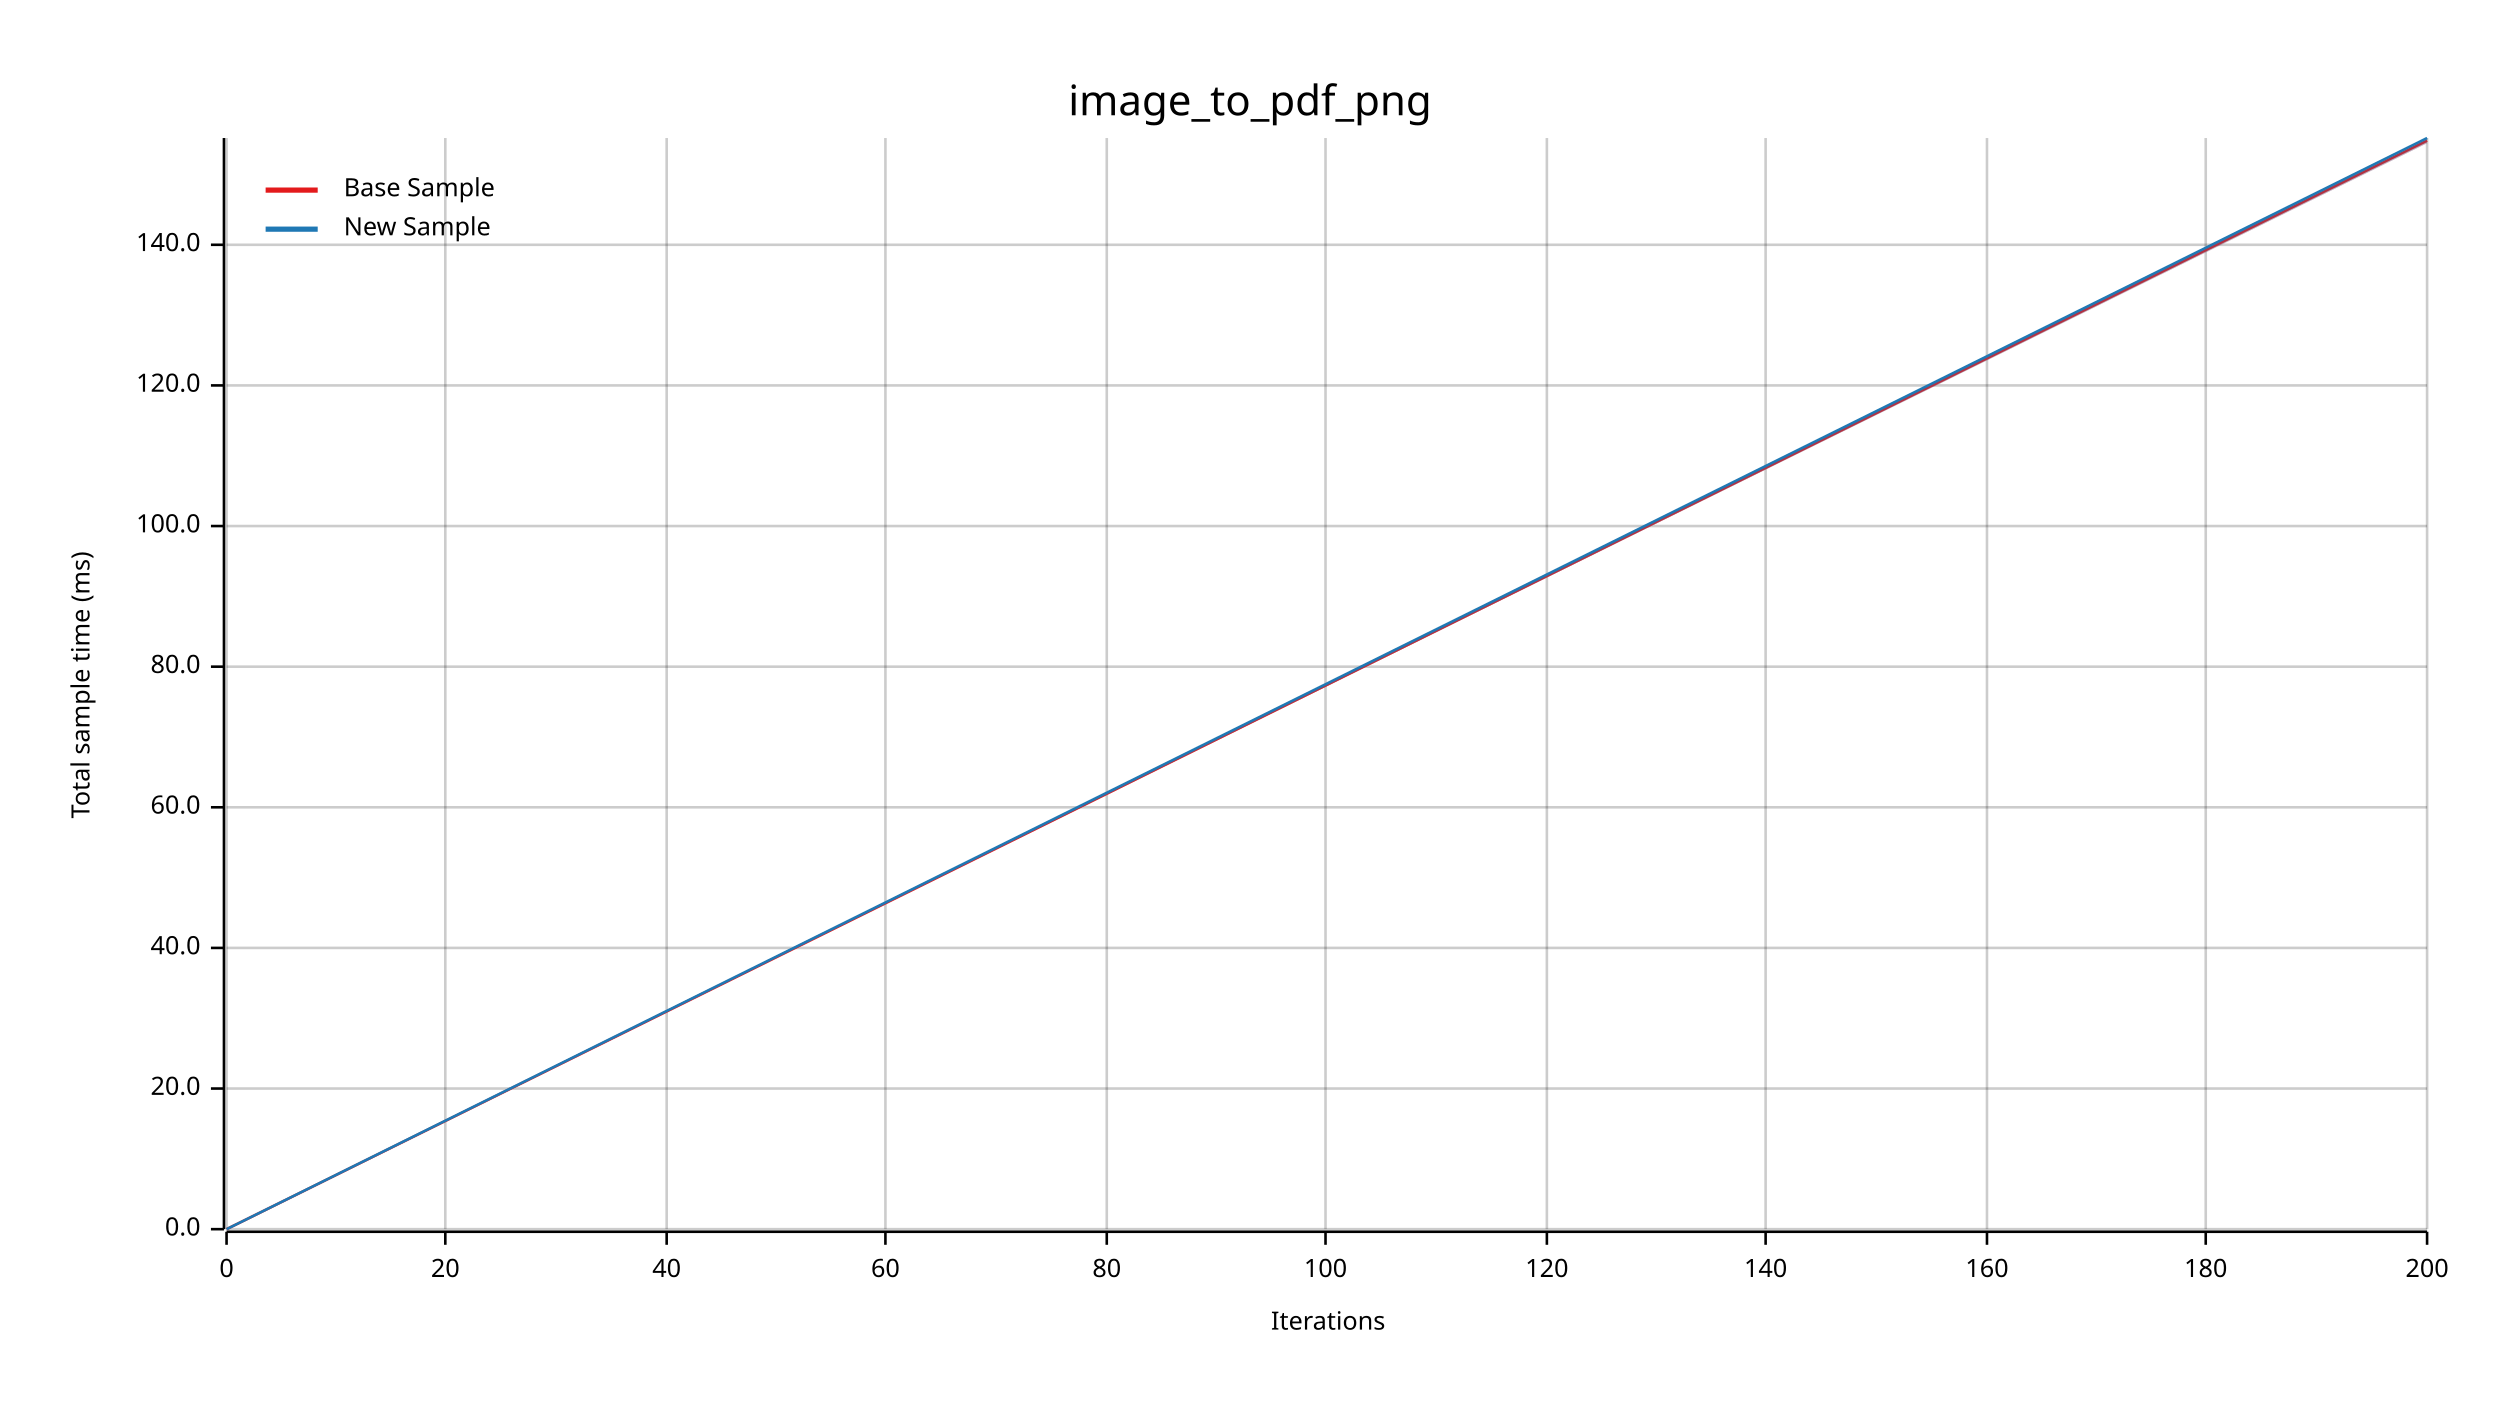
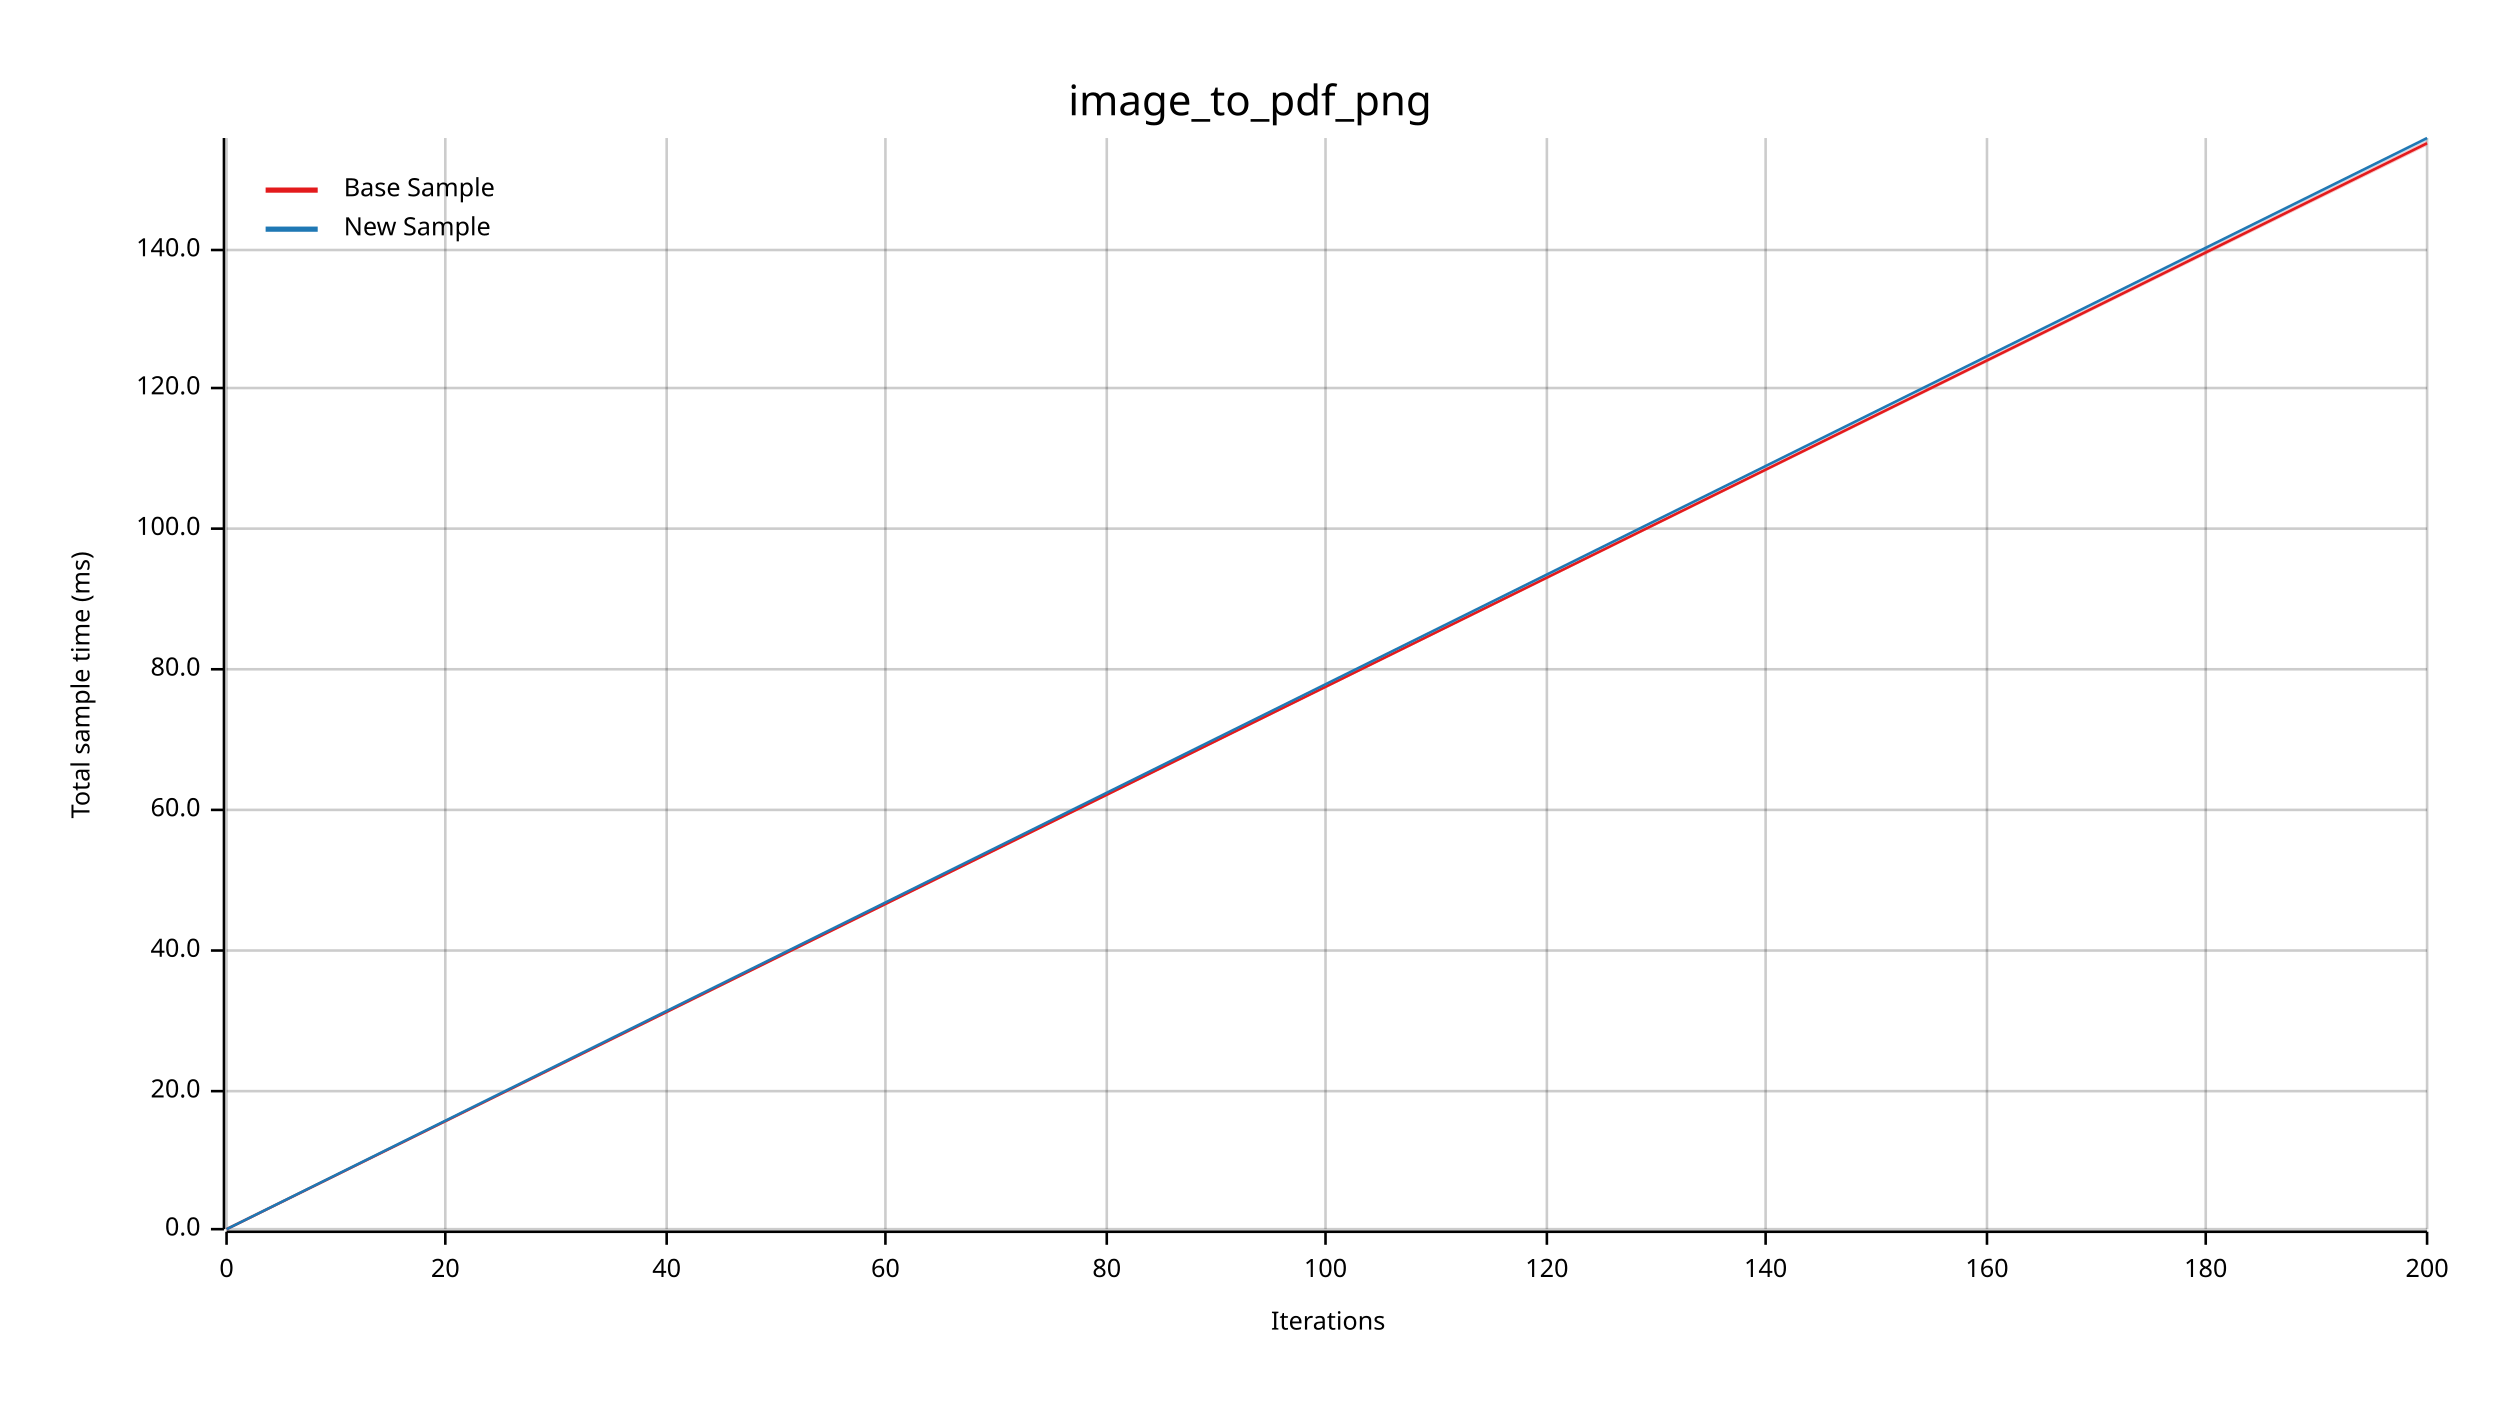
<svg xmlns="http://www.w3.org/2000/svg" width="960" height="540" viewBox="0 0 960 540">
  <text x="480" y="32" dy="0.76em" text-anchor="middle" font-family="sans-serif" font-size="16.129" opacity="1" fill="#000000">
image_to_pdf_png
</text>
  <text x="27" y="263" dy="0.76em" text-anchor="middle" font-family="sans-serif" font-size="9.677" opacity="1" fill="#000000" transform="rotate(270, 27, 263)">
Total sample time (ms)
</text>
  <text x="510" y="513" dy="-0.5ex" text-anchor="middle" font-family="sans-serif" font-size="9.677" opacity="1" fill="#000000">
Iterations
</text>
  <line opacity="0.2" stroke="#000000" stroke-width="1" x1="87" y1="472" x2="87" y2="53" />
  <line opacity="0.2" stroke="#000000" stroke-width="1" x1="171" y1="472" x2="171" y2="53" />
  <line opacity="0.2" stroke="#000000" stroke-width="1" x1="256" y1="472" x2="256" y2="53" />
  <line opacity="0.2" stroke="#000000" stroke-width="1" x1="340" y1="472" x2="340" y2="53" />
  <line opacity="0.2" stroke="#000000" stroke-width="1" x1="425" y1="472" x2="425" y2="53" />
  <line opacity="0.2" stroke="#000000" stroke-width="1" x1="509" y1="472" x2="509" y2="53" />
  <line opacity="0.2" stroke="#000000" stroke-width="1" x1="594" y1="472" x2="594" y2="53" />
  <line opacity="0.2" stroke="#000000" stroke-width="1" x1="678" y1="472" x2="678" y2="53" />
  <line opacity="0.2" stroke="#000000" stroke-width="1" x1="763" y1="472" x2="763" y2="53" />
  <line opacity="0.2" stroke="#000000" stroke-width="1" x1="847" y1="472" x2="847" y2="53" />
  <line opacity="0.2" stroke="#000000" stroke-width="1" x1="932" y1="472" x2="932" y2="53" />
  <line opacity="0.2" stroke="#000000" stroke-width="1" x1="87" y1="472" x2="932" y2="472" />
-   <line opacity="0.2" stroke="#000000" stroke-width="1" x1="87" y1="418" x2="932" y2="418" />
-   <line opacity="0.2" stroke="#000000" stroke-width="1" x1="87" y1="364" x2="932" y2="364" />
-   <line opacity="0.2" stroke="#000000" stroke-width="1" x1="87" y1="310" x2="932" y2="310" />
-   <line opacity="0.2" stroke="#000000" stroke-width="1" x1="87" y1="256" x2="932" y2="256" />
-   <line opacity="0.2" stroke="#000000" stroke-width="1" x1="87" y1="202" x2="932" y2="202" />
-   <line opacity="0.2" stroke="#000000" stroke-width="1" x1="87" y1="148" x2="932" y2="148" />
-   <line opacity="0.2" stroke="#000000" stroke-width="1" x1="87" y1="94" x2="932" y2="94" />
+   <line opacity="0.2" stroke="#000000" stroke-width="1" x1="87" y1="419" x2="932" y2="419" />
+   <line opacity="0.2" stroke="#000000" stroke-width="1" x1="87" y1="365" x2="932" y2="365" />
+   <line opacity="0.2" stroke="#000000" stroke-width="1" x1="87" y1="311" x2="932" y2="311" />
+   <line opacity="0.2" stroke="#000000" stroke-width="1" x1="87" y1="257" x2="932" y2="257" />
+   <line opacity="0.2" stroke="#000000" stroke-width="1" x1="87" y1="203" x2="932" y2="203" />
+   <line opacity="0.2" stroke="#000000" stroke-width="1" x1="87" y1="149" x2="932" y2="149" />
+   <line opacity="0.2" stroke="#000000" stroke-width="1" x1="87" y1="96" x2="932" y2="96" />
  <polyline fill="none" opacity="1" stroke="#000000" stroke-width="1" points="86,53 86,472 " />
  <text x="77" y="472" dy="0.5ex" text-anchor="end" font-family="sans-serif" font-size="9.677" opacity="1" fill="#000000">
0.0
</text>
  <polyline fill="none" opacity="1" stroke="#000000" stroke-width="1" points="81,472 86,472 " />
-   <text x="77" y="418" dy="0.5ex" text-anchor="end" font-family="sans-serif" font-size="9.677" opacity="1" fill="#000000">
+   <text x="77" y="419" dy="0.5ex" text-anchor="end" font-family="sans-serif" font-size="9.677" opacity="1" fill="#000000">
20.0
</text>
-   <polyline fill="none" opacity="1" stroke="#000000" stroke-width="1" points="81,418 86,418 " />
-   <text x="77" y="364" dy="0.5ex" text-anchor="end" font-family="sans-serif" font-size="9.677" opacity="1" fill="#000000">
+   <polyline fill="none" opacity="1" stroke="#000000" stroke-width="1" points="81,419 86,419 " />
+   <text x="77" y="365" dy="0.5ex" text-anchor="end" font-family="sans-serif" font-size="9.677" opacity="1" fill="#000000">
40.0
</text>
-   <polyline fill="none" opacity="1" stroke="#000000" stroke-width="1" points="81,364 86,364 " />
-   <text x="77" y="310" dy="0.5ex" text-anchor="end" font-family="sans-serif" font-size="9.677" opacity="1" fill="#000000">
+   <polyline fill="none" opacity="1" stroke="#000000" stroke-width="1" points="81,365 86,365 " />
+   <text x="77" y="311" dy="0.5ex" text-anchor="end" font-family="sans-serif" font-size="9.677" opacity="1" fill="#000000">
60.0
</text>
-   <polyline fill="none" opacity="1" stroke="#000000" stroke-width="1" points="81,310 86,310 " />
-   <text x="77" y="256" dy="0.5ex" text-anchor="end" font-family="sans-serif" font-size="9.677" opacity="1" fill="#000000">
+   <polyline fill="none" opacity="1" stroke="#000000" stroke-width="1" points="81,311 86,311 " />
+   <text x="77" y="257" dy="0.5ex" text-anchor="end" font-family="sans-serif" font-size="9.677" opacity="1" fill="#000000">
80.0
</text>
-   <polyline fill="none" opacity="1" stroke="#000000" stroke-width="1" points="81,256 86,256 " />
-   <text x="77" y="202" dy="0.5ex" text-anchor="end" font-family="sans-serif" font-size="9.677" opacity="1" fill="#000000">
+   <polyline fill="none" opacity="1" stroke="#000000" stroke-width="1" points="81,257 86,257 " />
+   <text x="77" y="203" dy="0.5ex" text-anchor="end" font-family="sans-serif" font-size="9.677" opacity="1" fill="#000000">
100.0
</text>
-   <polyline fill="none" opacity="1" stroke="#000000" stroke-width="1" points="81,202 86,202 " />
-   <text x="77" y="148" dy="0.5ex" text-anchor="end" font-family="sans-serif" font-size="9.677" opacity="1" fill="#000000">
+   <polyline fill="none" opacity="1" stroke="#000000" stroke-width="1" points="81,203 86,203 " />
+   <text x="77" y="149" dy="0.5ex" text-anchor="end" font-family="sans-serif" font-size="9.677" opacity="1" fill="#000000">
120.0
</text>
-   <polyline fill="none" opacity="1" stroke="#000000" stroke-width="1" points="81,148 86,148 " />
-   <text x="77" y="94" dy="0.5ex" text-anchor="end" font-family="sans-serif" font-size="9.677" opacity="1" fill="#000000">
+   <polyline fill="none" opacity="1" stroke="#000000" stroke-width="1" points="81,149 86,149 " />
+   <text x="77" y="96" dy="0.5ex" text-anchor="end" font-family="sans-serif" font-size="9.677" opacity="1" fill="#000000">
140.0
</text>
-   <polyline fill="none" opacity="1" stroke="#000000" stroke-width="1" points="81,94 86,94 " />
+   <polyline fill="none" opacity="1" stroke="#000000" stroke-width="1" points="81,96 86,96 " />
  <polyline fill="none" opacity="1" stroke="#000000" stroke-width="1" points="87,473 932,473 " />
  <text x="87" y="483" dy="0.76em" text-anchor="middle" font-family="sans-serif" font-size="9.677" opacity="1" fill="#000000">
0
</text>
  <polyline fill="none" opacity="1" stroke="#000000" stroke-width="1" points="87,473 87,478 " />
  <text x="171" y="483" dy="0.76em" text-anchor="middle" font-family="sans-serif" font-size="9.677" opacity="1" fill="#000000">
20
</text>
  <polyline fill="none" opacity="1" stroke="#000000" stroke-width="1" points="171,473 171,478 " />
  <text x="256" y="483" dy="0.76em" text-anchor="middle" font-family="sans-serif" font-size="9.677" opacity="1" fill="#000000">
40
</text>
  <polyline fill="none" opacity="1" stroke="#000000" stroke-width="1" points="256,473 256,478 " />
  <text x="340" y="483" dy="0.76em" text-anchor="middle" font-family="sans-serif" font-size="9.677" opacity="1" fill="#000000">
60
</text>
  <polyline fill="none" opacity="1" stroke="#000000" stroke-width="1" points="340,473 340,478 " />
  <text x="425" y="483" dy="0.76em" text-anchor="middle" font-family="sans-serif" font-size="9.677" opacity="1" fill="#000000">
80
</text>
  <polyline fill="none" opacity="1" stroke="#000000" stroke-width="1" points="425,473 425,478 " />
  <text x="509" y="483" dy="0.76em" text-anchor="middle" font-family="sans-serif" font-size="9.677" opacity="1" fill="#000000">
100
</text>
  <polyline fill="none" opacity="1" stroke="#000000" stroke-width="1" points="509,473 509,478 " />
  <text x="594" y="483" dy="0.76em" text-anchor="middle" font-family="sans-serif" font-size="9.677" opacity="1" fill="#000000">
120
</text>
  <polyline fill="none" opacity="1" stroke="#000000" stroke-width="1" points="594,473 594,478 " />
  <text x="678" y="483" dy="0.76em" text-anchor="middle" font-family="sans-serif" font-size="9.677" opacity="1" fill="#000000">
140
</text>
  <polyline fill="none" opacity="1" stroke="#000000" stroke-width="1" points="678,473 678,478 " />
  <text x="763" y="483" dy="0.76em" text-anchor="middle" font-family="sans-serif" font-size="9.677" opacity="1" fill="#000000">
160
</text>
  <polyline fill="none" opacity="1" stroke="#000000" stroke-width="1" points="763,473 763,478 " />
  <text x="847" y="483" dy="0.76em" text-anchor="middle" font-family="sans-serif" font-size="9.677" opacity="1" fill="#000000">
180
</text>
  <polyline fill="none" opacity="1" stroke="#000000" stroke-width="1" points="847,473 847,478 " />
  <text x="932" y="483" dy="0.76em" text-anchor="middle" font-family="sans-serif" font-size="9.677" opacity="1" fill="#000000">
200
</text>
  <polyline fill="none" opacity="1" stroke="#000000" stroke-width="1" points="932,473 932,478 " />
-   <polyline fill="none" opacity="1" stroke="#E31A1C" stroke-width="1" points="87,472 932,54 " />
-   <polygon opacity="0.25" fill="#E31A1C" points="87,472 932,55 932,53 " />
+   <polyline fill="none" opacity="1" stroke="#E31A1C" stroke-width="1" points="87,472 932,55 " />
+   <polygon opacity="0.25" fill="#E31A1C" points="87,472 932,56 932,54 " />
  <polyline fill="none" opacity="1" stroke="#1F78B4" stroke-width="1" points="87,472 932,53 " />
-   <polygon opacity="0.25" fill="#1F78B4" points="87,472 932,55 932,53 " />
+   <polygon opacity="0.25" fill="#1F78B4" points="87,472 932,54 932,53 " />
  <text x="132" y="68" dy="0.76em" text-anchor="start" font-family="sans-serif" font-size="9.677" opacity="1" fill="#000000">
Base Sample
</text>
  <text x="132" y="83" dy="0.76em" text-anchor="start" font-family="sans-serif" font-size="9.677" opacity="1" fill="#000000">
New Sample
</text>
  <polyline fill="none" opacity="1" stroke="#E31A1C" stroke-width="2" points="102,73 122,73 " />
  <polyline fill="none" opacity="1" stroke="#1F78B4" stroke-width="2" points="102,88 122,88 " />
</svg>
